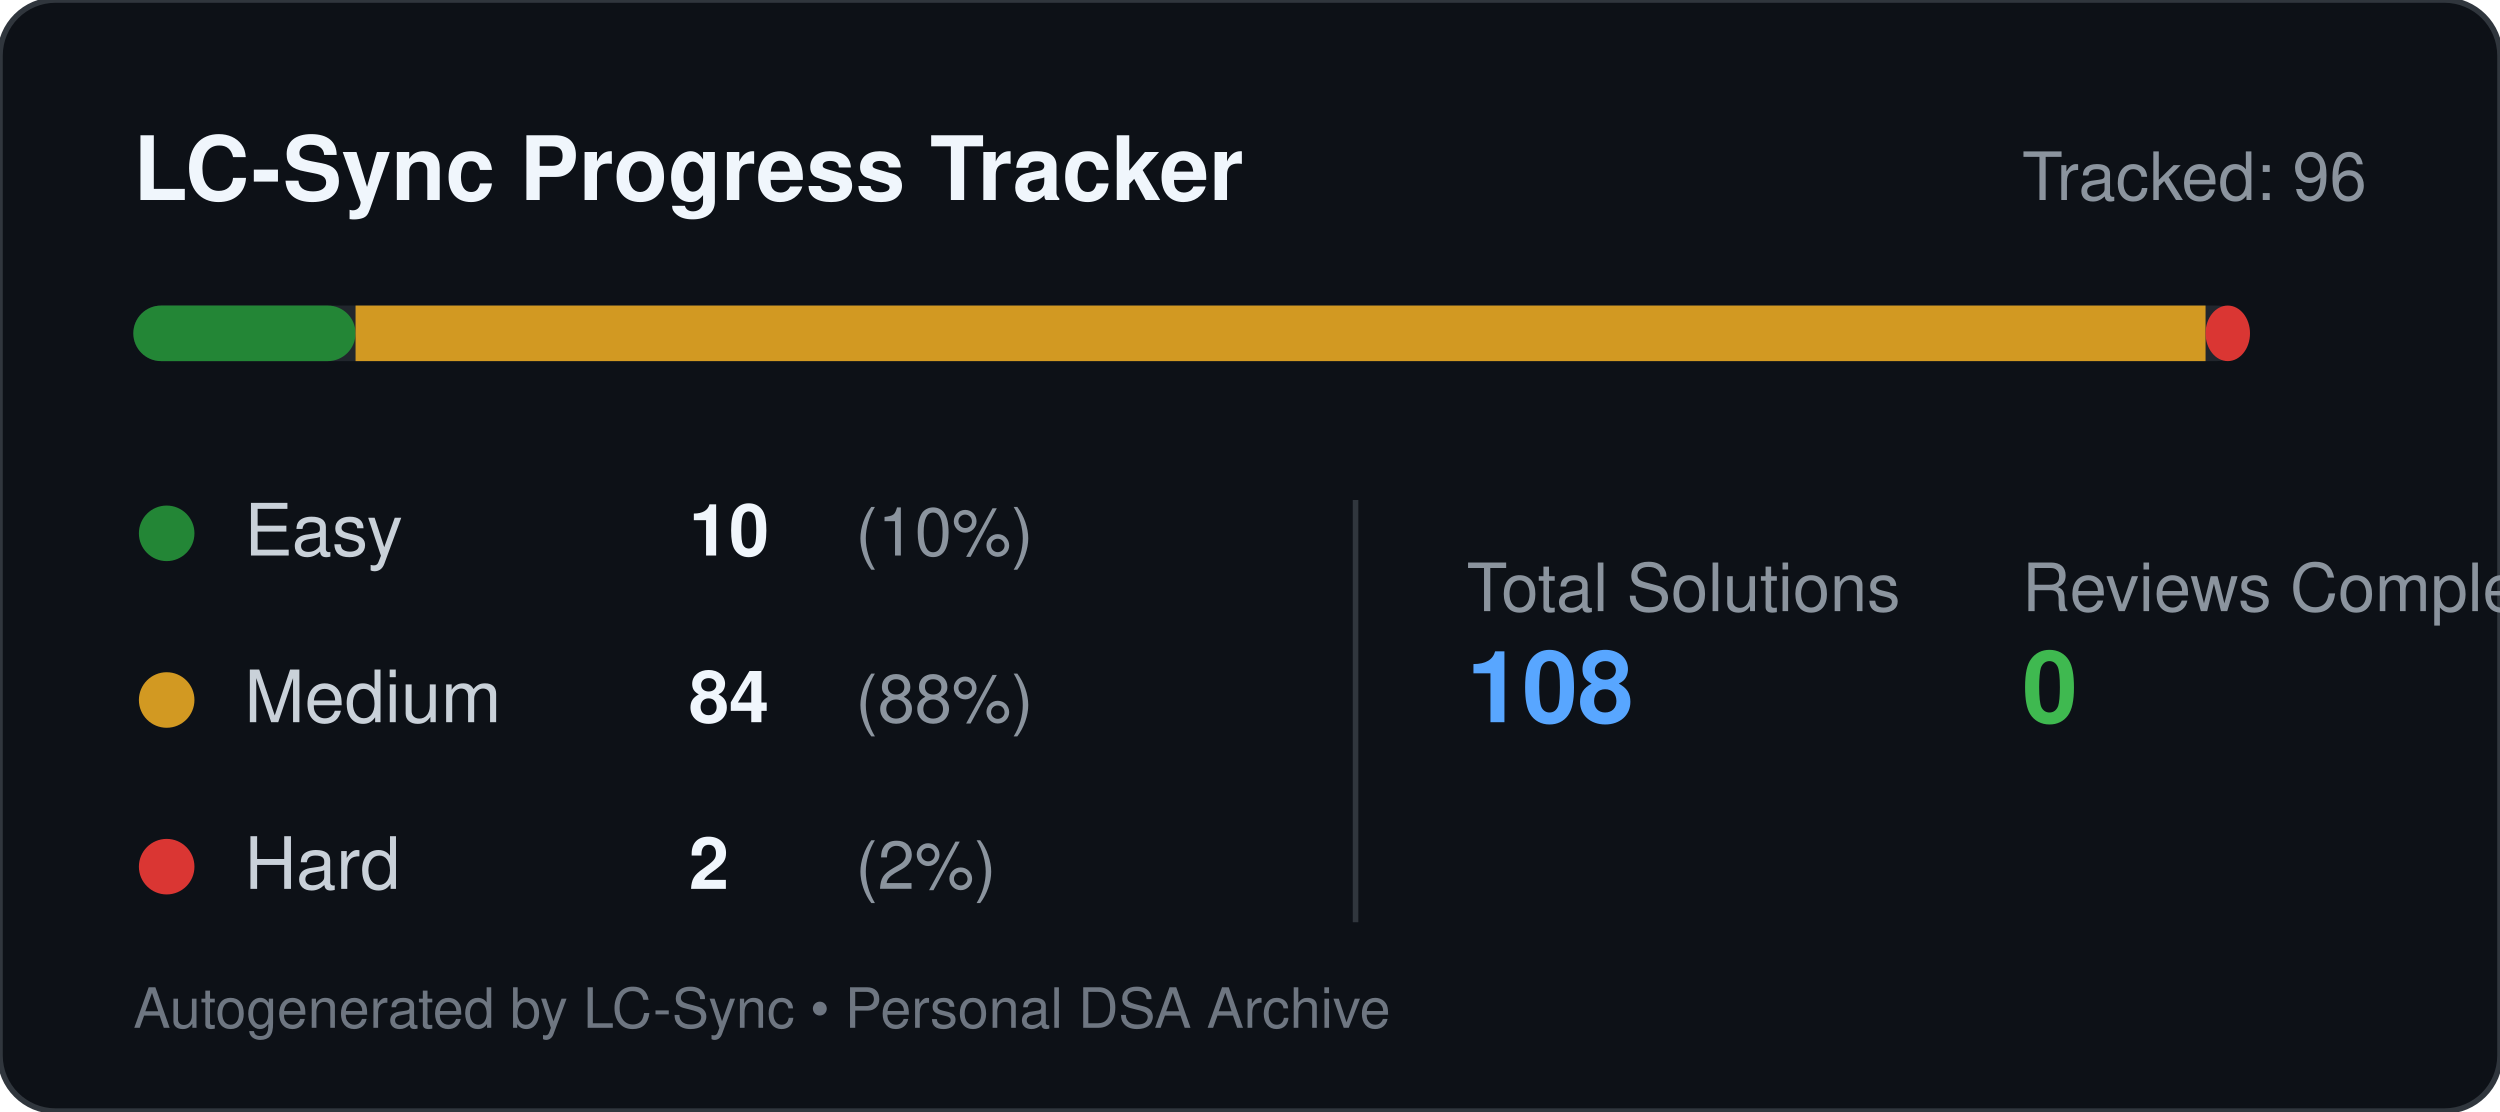
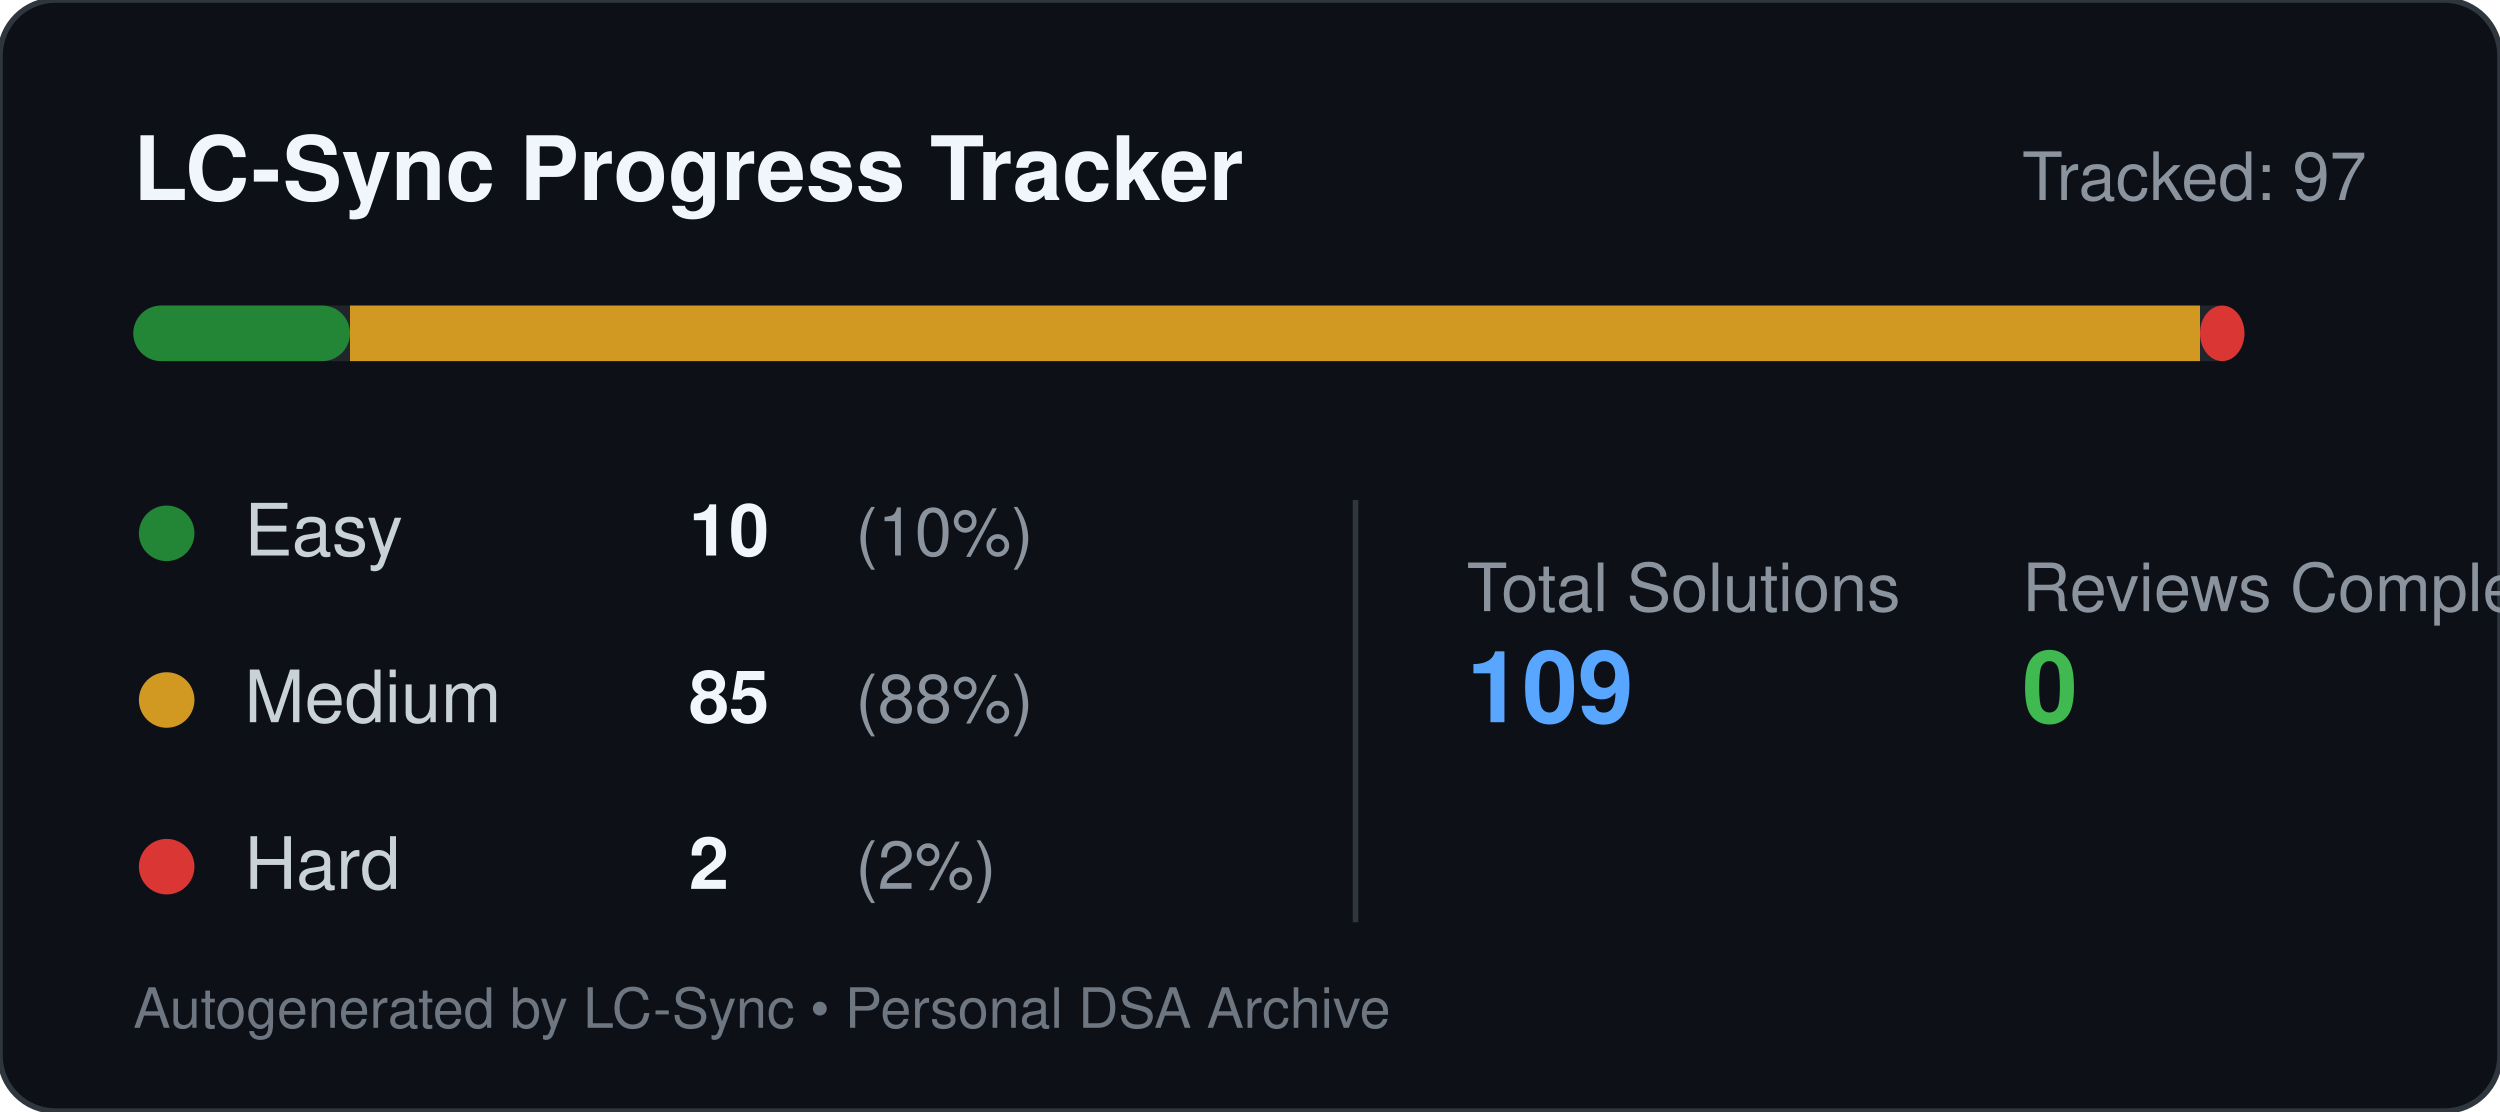
<svg xmlns="http://www.w3.org/2000/svg" width="450" height="200" viewBox="0 0 450 200" fill="none">
  <rect width="450" height="200" rx="10" fill="#0d1117" stroke="#30363d" stroke-width="1" />
  <text x="24" y="36" fill="#f0f6fc" font-family="-apple-system, BlinkMacSystemFont, 'Segoe UI', Helvetica, Arial, sans-serif" font-size="16" font-weight="600">LC-Sync Progress Tracker</text>
-   <text x="426" y="36" text-anchor="end" fill="#8b949e" font-family="-apple-system, BlinkMacSystemFont, 'Segoe UI', Helvetica, Arial, sans-serif" font-size="12">Tracked: 96</text>
+   <text x="426" y="36" text-anchor="end" fill="#8b949e" font-family="-apple-system, BlinkMacSystemFont, 'Segoe UI', Helvetica, Arial, sans-serif" font-size="12">Tracked: 97</text>
  <g transform="translate(24, 55)">
    <rect width="380" height="10" rx="5" fill="#21262d" />
-     <rect x="0" y="0" width="40" height="10" rx="5" fill="#238636" />
-     <rect x="40" y="0" width="333" height="10" fill="#d29922" />
-     <rect x="373" y="0" width="8" height="10" rx="5" fill="#da3633" />
+     <rect x="0" y="0" width="39" height="10" rx="5" fill="#238636" />
+     <rect x="39" y="0" width="333" height="10" fill="#d29922" />
+     <rect x="372" y="0" width="8" height="10" rx="5" fill="#da3633" />
  </g>
  <g transform="translate(24, 90)" font-family="-apple-system, BlinkMacSystemFont, 'Segoe UI', Helvetica, Arial, sans-serif">
    <circle cx="6" cy="6" r="5" fill="#238636" />
    <text x="20" y="10" fill="#c9d1d9" font-size="13">Easy</text>
    <text x="100" y="10" fill="#f0f6fc" font-size="13" font-weight="600">10</text>
    <text x="130" y="10" fill="#8b949e" font-size="12">(10%)</text>
    <circle cx="6" cy="36" r="5" fill="#d29922" />
    <text x="20" y="40" fill="#c9d1d9" font-size="13">Medium</text>
-     <text x="100" y="40" fill="#f0f6fc" font-size="13" font-weight="600">84</text>
+     <text x="100" y="40" fill="#f0f6fc" font-size="13" font-weight="600">85</text>
    <text x="130" y="40" fill="#8b949e" font-size="12">(88%)</text>
    <circle cx="6" cy="66" r="5" fill="#da3633" />
    <text x="20" y="70" fill="#c9d1d9" font-size="13">Hard</text>
    <text x="100" y="70" fill="#f0f6fc" font-size="13" font-weight="600">2</text>
    <text x="130" y="70" fill="#8b949e" font-size="12">(2%)</text>
    <line x1="220" y1="0" x2="220" y2="76" stroke="#30363d" stroke-width="1" />
    <text x="240" y="20" fill="#8b949e" font-size="12">Total Solutions</text>
-     <text x="240" y="40" fill="#58a6ff" font-size="18" font-weight="600">108</text>
+     <text x="240" y="40" fill="#58a6ff" font-size="18" font-weight="600">109</text>
    <text x="340" y="20" fill="#8b949e" font-size="12">Reviews Completed</text>
    <text x="340" y="40" fill="#3fb950" font-size="18" font-weight="600">0</text>
  </g>
  <text x="24" y="185" fill="#6e7681" font-family="-apple-system, BlinkMacSystemFont, 'Segoe UI', Helvetica, Arial, sans-serif" font-size="10">Autogenerated by LC-Sync • Personal DSA Archive</text>
</svg>
